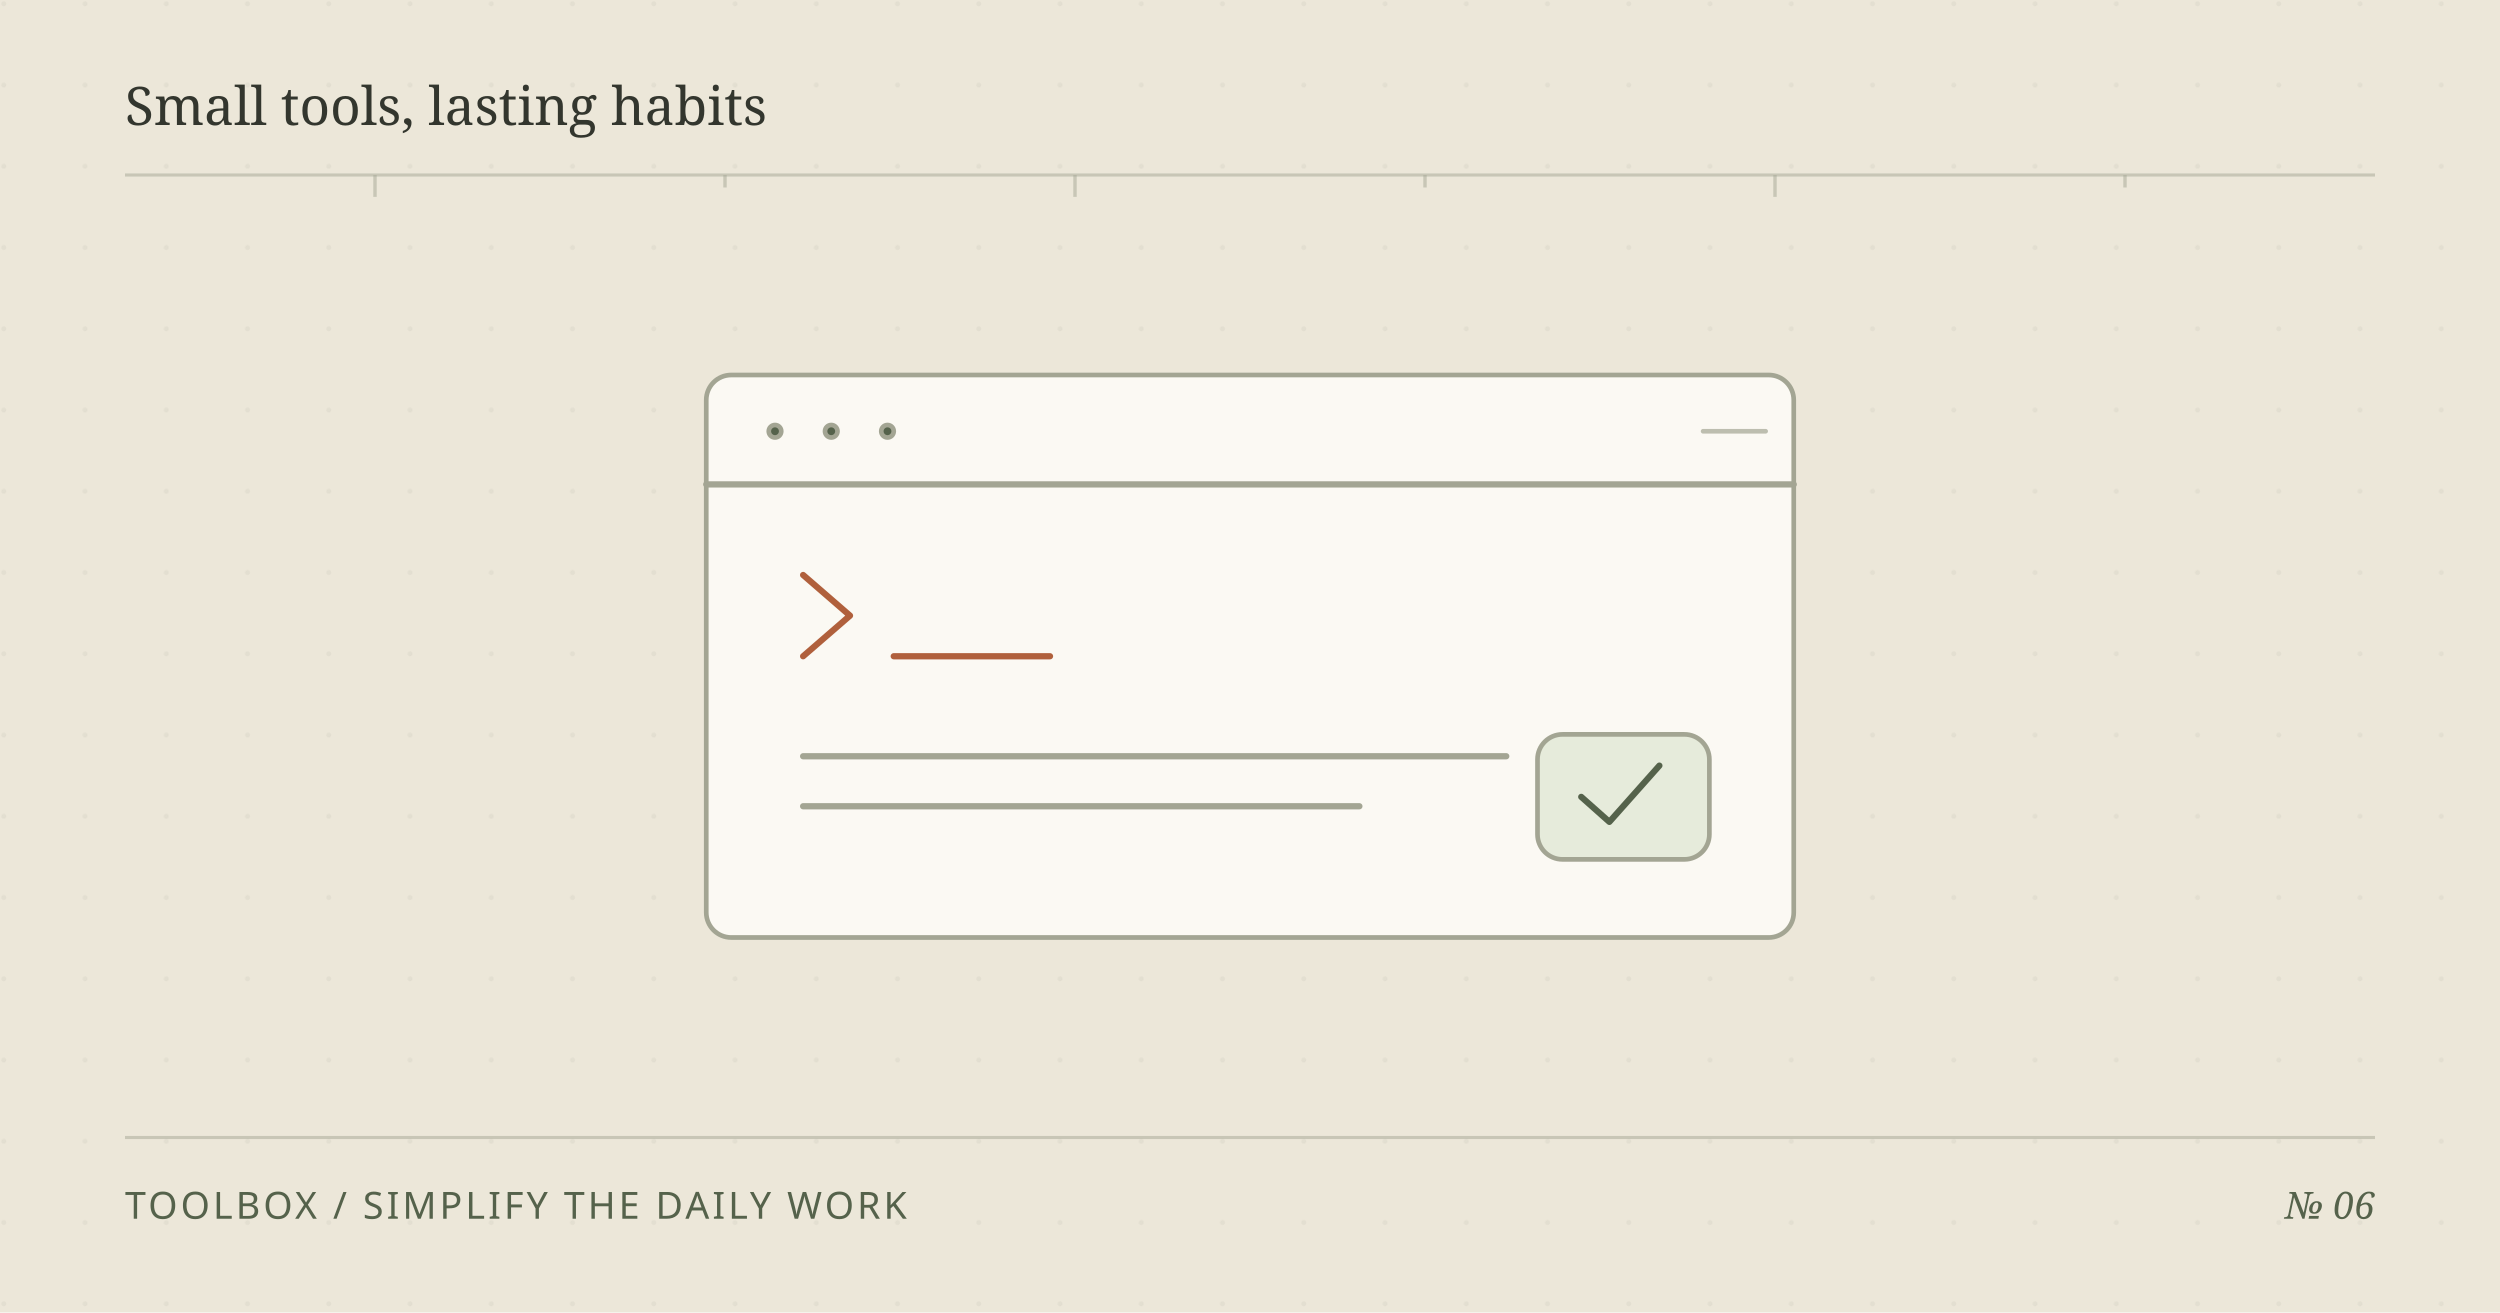
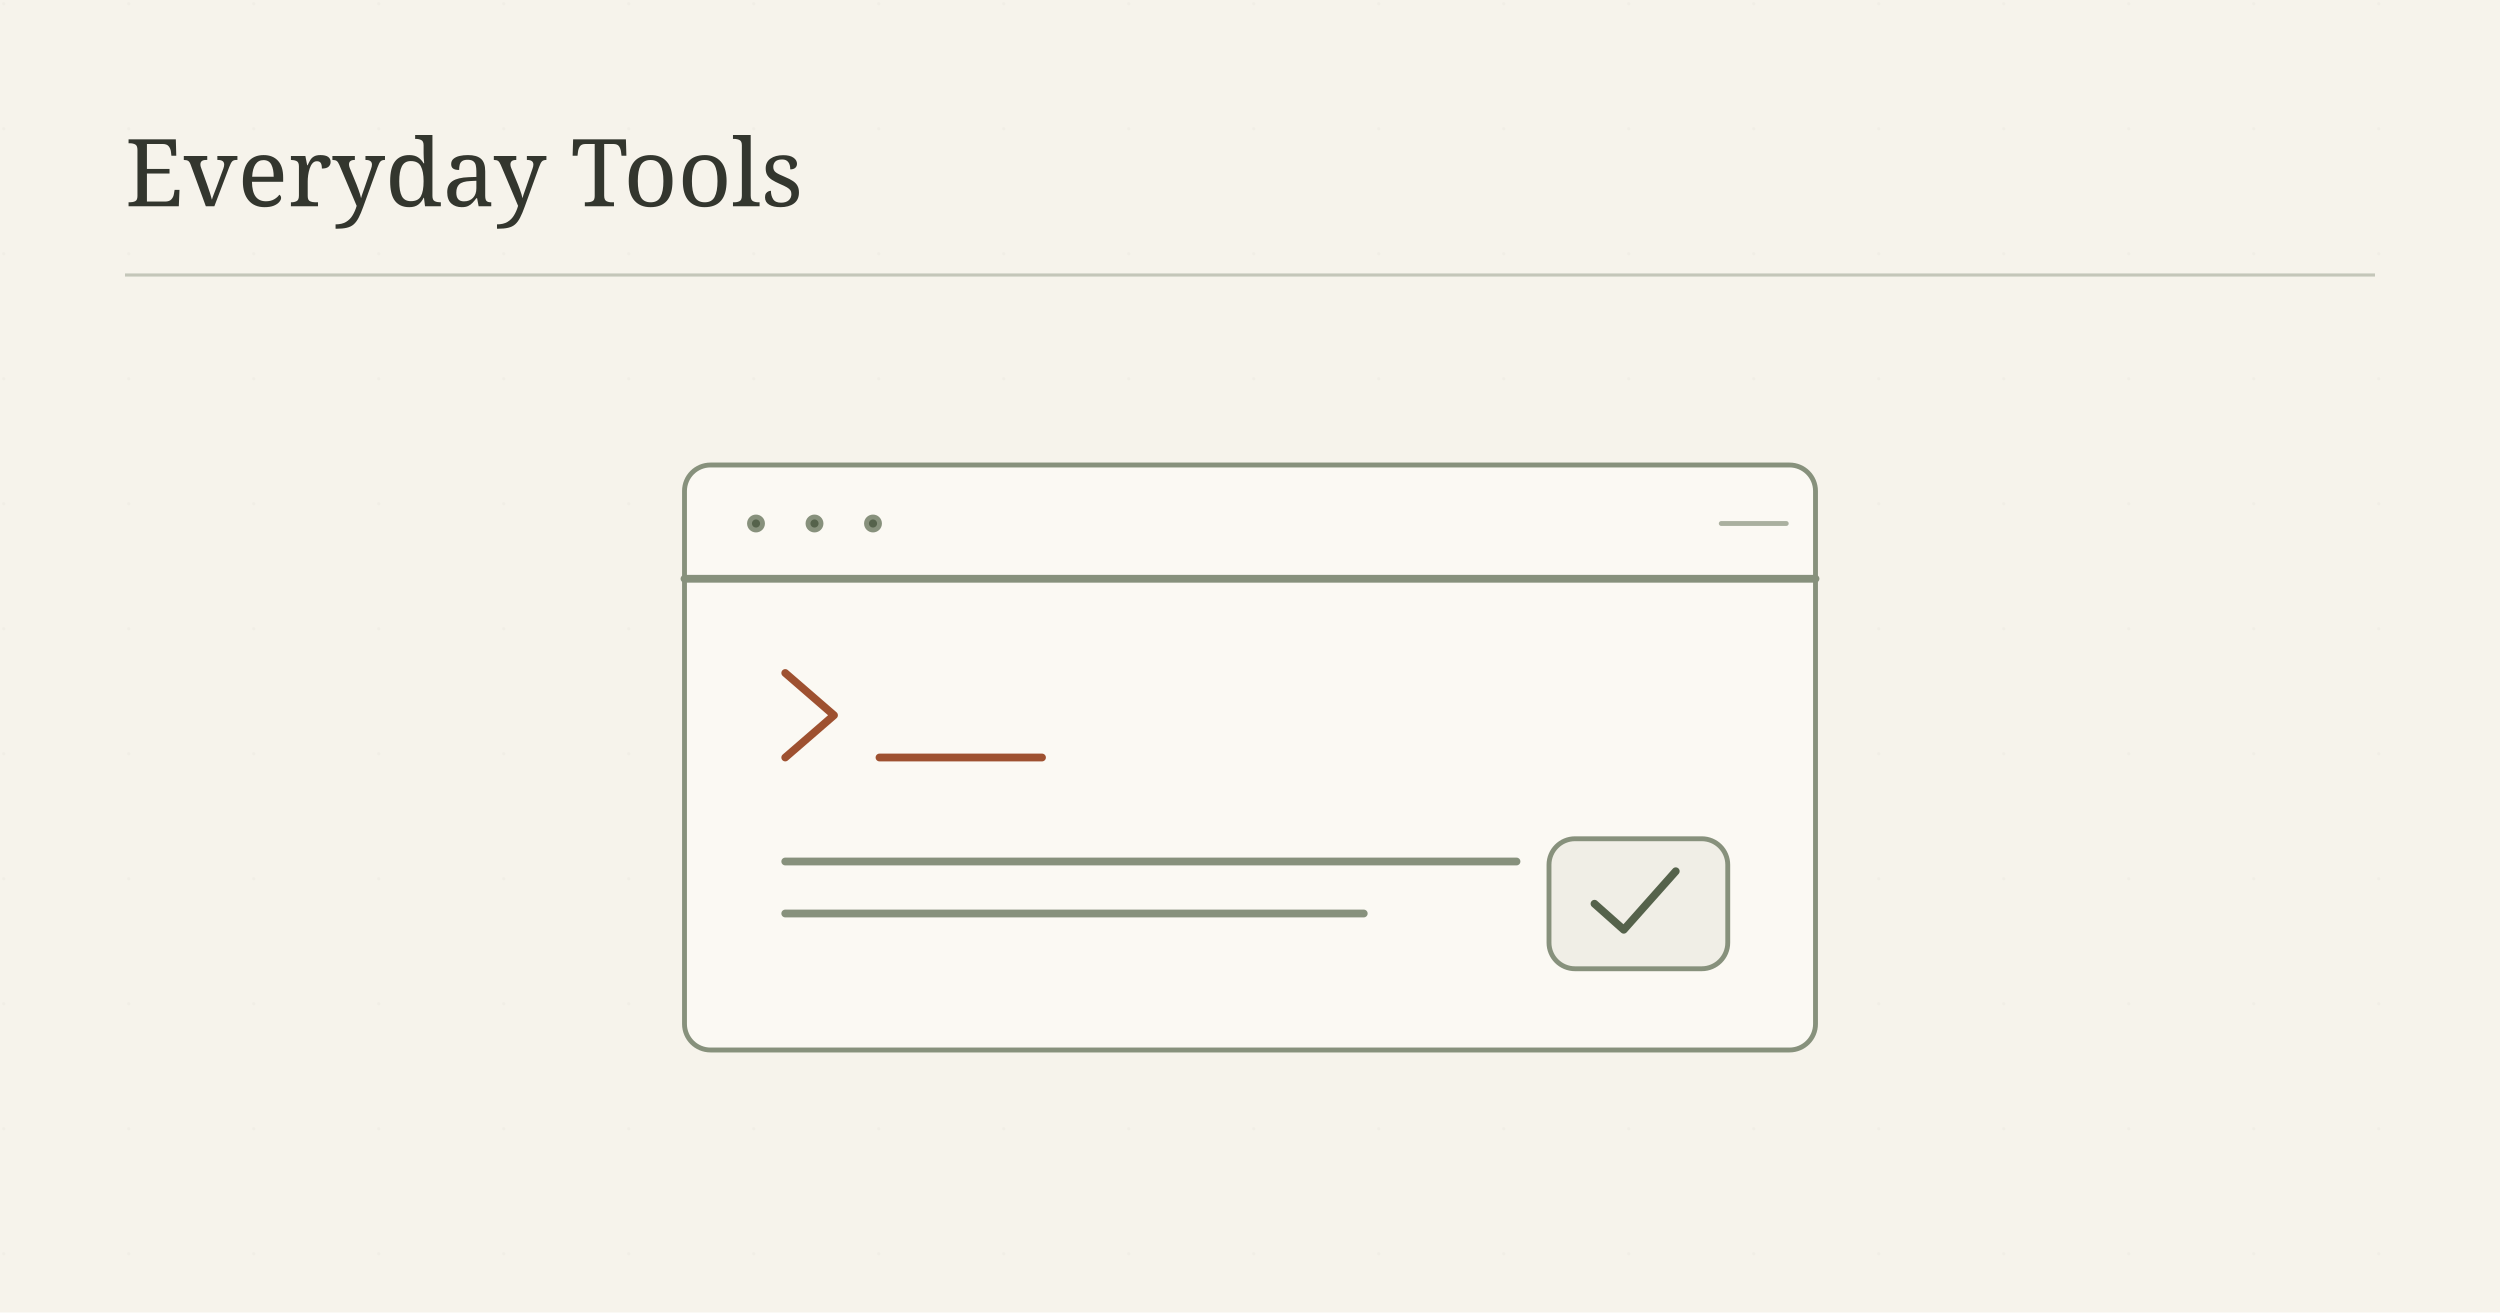
- <svg xmlns="http://www.w3.org/2000/svg" width="800" height="420" viewBox="0 0 800 420" fill="none">
-   <rect width="800" height="420" fill="#ece7d9" />
+ <svg xmlns="http://www.w3.org/2000/svg" width="800" height="420" viewBox="0 0 800 420" fill="none" role="img" aria-labelledby="cover-title">
+   <rect width="800" height="420" fill="#f6f3eb" />
  <defs>
-     <pattern id="g-post-tools" width="26" height="26" patternUnits="userSpaceOnUse">
-       <circle cx="1.2" cy="1.2" r=".8" fill="#33362e" opacity=".05" />
+     <pattern id="g-post-tools" width="40" height="40" patternUnits="userSpaceOnUse">
+       <circle cx="1.2" cy="1.2" r=".55" fill="#33362e" opacity=".025" />
    </pattern>
  </defs>
  <rect width="800" height="420" fill="url(#g-post-tools)" />
-   <path d="M40 56h720M40 364h720" stroke="#a3a593" opacity=".5" />
-   <path d="M120 56v7" stroke="#a3a593" stroke-width="1.1" opacity=".5" />
-   <path d="M232 56v4" stroke="#a3a593" stroke-width="1.1" opacity=".5" />
-   <path d="M344 56v7" stroke="#a3a593" stroke-width="1.1" opacity=".5" />
-   <path d="M456 56v4" stroke="#a3a593" stroke-width="1.1" opacity=".5" />
-   <path d="M568 56v7" stroke="#a3a593" stroke-width="1.1" opacity=".5" />
-   <path d="M680 56v4" stroke="#a3a593" stroke-width="1.1" opacity=".5" />
-   <text x="40" y="40" font-family="Georgia,serif" font-size="17" fill="#33362e">Small tools, lasting habits</text>
-   <text x="40" y="390" font-family="sans-serif" font-size="12" letter-spacing="1" fill="#55624b">TOOLBOX / SIMPLIFY THE DAILY WORK</text>
-   <text x="760" y="390" font-family="Georgia,serif" font-size="12" font-style="italic" fill="#55624b" text-anchor="end">№ 06</text>
-   <rect x="226" y="120" width="348" height="180" rx="8" fill="#fbf9f3" stroke="#a3a593" stroke-width="1.5" />
-   <path d="M226 155h348" stroke="#a3a593" stroke-width="2" stroke-linecap="round" stroke-linejoin="round" fill="none" />
-   <circle cx="248" cy="138" r="2" fill="#55624b" stroke="#a3a593" stroke-width="1.5" />
-   <circle cx="266" cy="138" r="2" fill="#55624b" stroke="#a3a593" stroke-width="1.5" />
-   <circle cx="284" cy="138" r="2" fill="#55624b" stroke="#a3a593" stroke-width="1.5" />
-   <path d="m257 184 15 13-15 13m29 0h50" stroke="#b0603c" stroke-width="2" stroke-linecap="round" stroke-linejoin="round" fill="none" />
-   <path d="M257 242h225m-225 16h178" stroke="#a3a593" stroke-width="2" stroke-linecap="round" stroke-linejoin="round" fill="none" />
-   <rect x="492" y="235" width="55" height="40" rx="8" fill="#e6ebdb" stroke="#a3a593" stroke-width="1.5" />
-   <path d="m506 255 9 8 16-18" stroke="#55624b" stroke-width="2" stroke-linecap="round" stroke-linejoin="round" fill="none" />
-   <path d="M545 138h20" stroke="#a3a593" stroke-width="1.5" stroke-linecap="round" opacity=".7" />
+   <text x="40" y="66" font-family="Georgia,serif" font-size="30" fill="#33362e">Everyday Tools</text>
+   <path d="M40 88h720" stroke="#87917c" opacity=".45" />
+   <g transform="translate(-16 24) scale(1.04)">
+     <rect x="226" y="120" width="348" height="180" rx="8" fill="#fbf9f3" stroke="#87917c" stroke-width="1.5" />
+     <path d="M226 155h348" stroke="#87917c" stroke-width="2.4" stroke-linecap="round" stroke-linejoin="round" fill="none" />
+     <circle cx="248" cy="138" r="2" fill="#55624b" stroke="#87917c" stroke-width="1.5" />
+     <circle cx="266" cy="138" r="2" fill="#55624b" stroke="#87917c" stroke-width="1.5" />
+     <circle cx="284" cy="138" r="2" fill="#55624b" stroke="#87917c" stroke-width="1.5" />
+     <path d="m257 184 15 13-15 13m29 0h50" stroke="#9e5130" stroke-width="2.4" stroke-linecap="round" stroke-linejoin="round" fill="none" />
+     <path d="M257 242h225m-225 16h178" stroke="#87917c" stroke-width="2.4" stroke-linecap="round" stroke-linejoin="round" fill="none" />
+     <rect x="492" y="235" width="55" height="40" rx="8" fill="#f0eee6" stroke="#87917c" stroke-width="1.5" />
+     <path d="m506 255 9 8 16-18" stroke="#55624b" stroke-width="2.4" stroke-linecap="round" stroke-linejoin="round" fill="none" />
+     <path d="M545 138h20" stroke="#87917c" stroke-width="1.5" stroke-linecap="round" opacity=".7" />
+   </g>
</svg>
